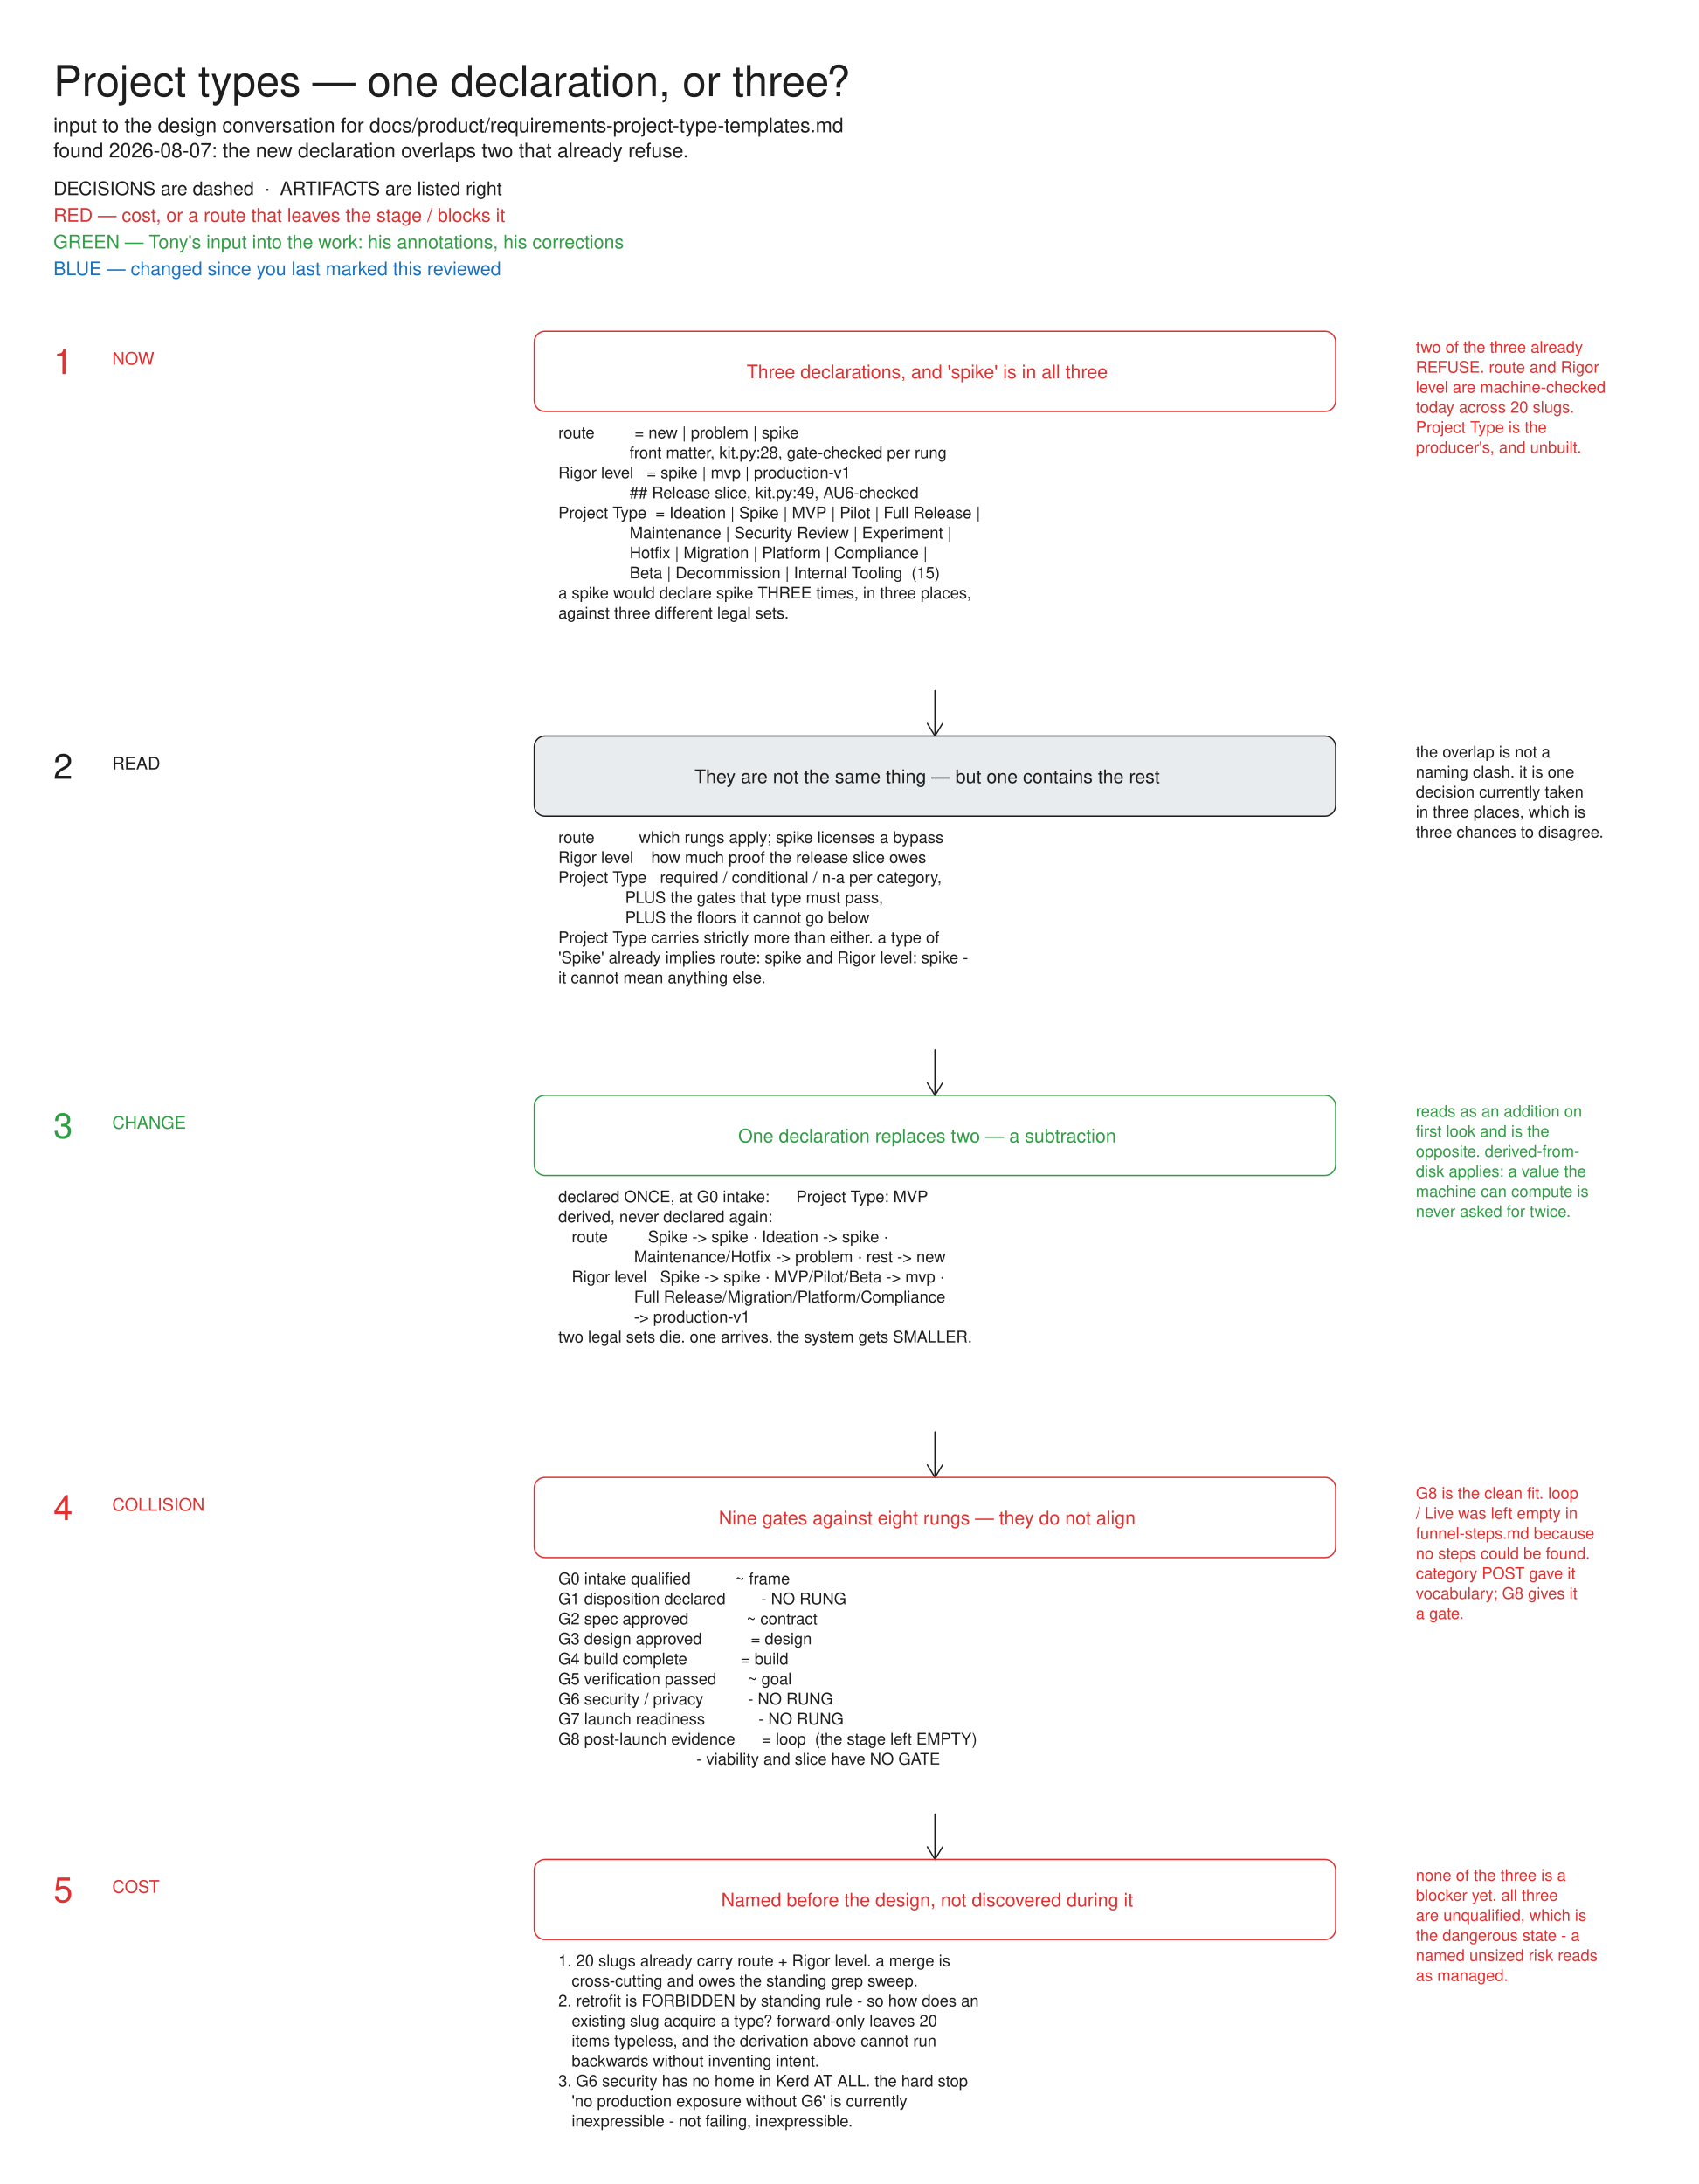
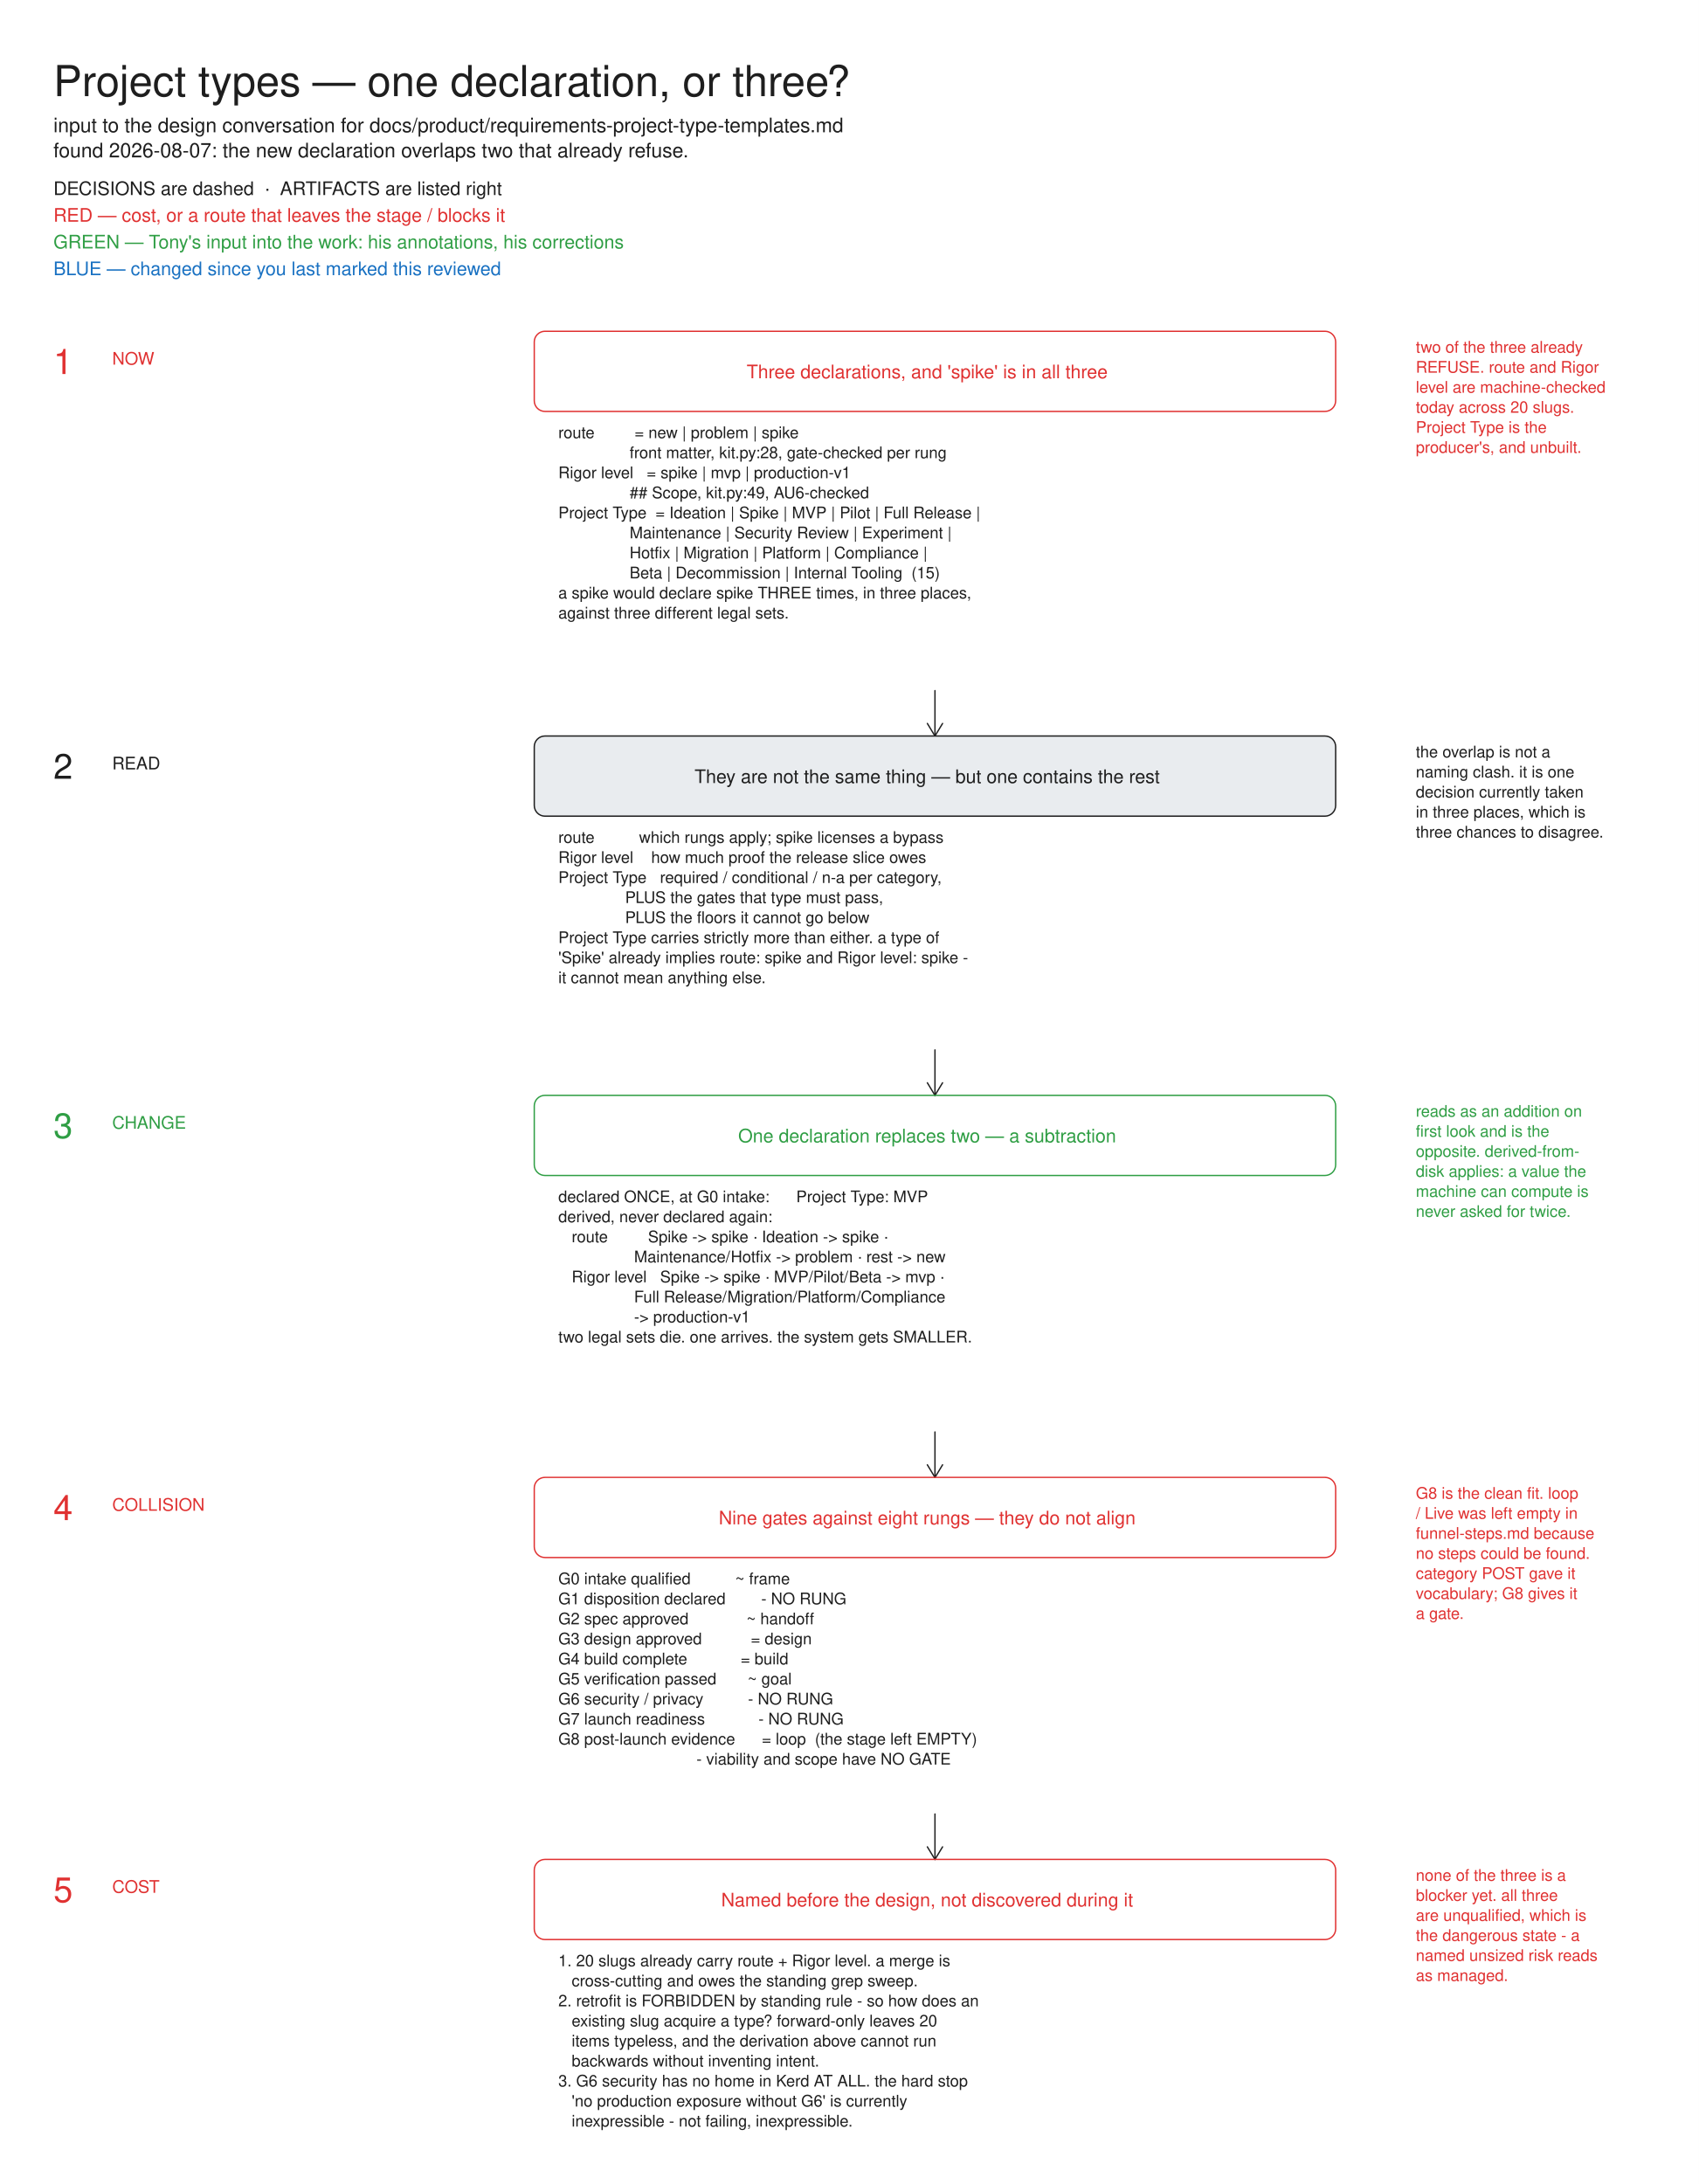
<svg xmlns="http://www.w3.org/2000/svg" width="1272" height="1635" viewBox="260 40 1272 1635">
  <rect x="260" y="40" width="1272" height="1635" fill="#ffffff" />
  <text x="300.0" y="112.0" font-family="Nunito,'Helvetica Neue',Helvetica,Arial,sans-serif" font-size="32" fill="#1e1e1e" text-anchor="start" xml:space="preserve">
    <tspan x="300.0" dy="0.0">Project types — one declaration, or three?</tspan>
  </text>
  <text x="300.0" y="139.0" font-family="Nunito,'Helvetica Neue',Helvetica,Arial,sans-serif" font-size="15" fill="#1e1e1e" text-anchor="start" xml:space="preserve">
    <tspan x="300.0" dy="0.0">input to the design conversation for docs/product/requirements-project-type-templates.md</tspan>
    <tspan x="300.0" dy="18.8">found 2026-08-07: the new declaration overlaps two that already refuse.</tspan>
  </text>
  <text x="300.0" y="186.0" font-family="Nunito,'Helvetica Neue',Helvetica,Arial,sans-serif" font-size="14" fill="#1e1e1e" text-anchor="start" xml:space="preserve">
    <tspan x="300.0" dy="0.0">DECISIONS are dashed  ·  ARTIFACTS are listed right</tspan>
  </text>
  <text x="300.0" y="206.0" font-family="Nunito,'Helvetica Neue',Helvetica,Arial,sans-serif" font-size="14" fill="#e03131" text-anchor="start" xml:space="preserve">
    <tspan x="300.0" dy="0.0">RED — cost, or a route that leaves the stage / blocks it</tspan>
  </text>
  <text x="300.0" y="226.0" font-family="Nunito,'Helvetica Neue',Helvetica,Arial,sans-serif" font-size="14" fill="#2f9e44" text-anchor="start" xml:space="preserve">
    <tspan x="300.0" dy="0.0">GREEN — Tony's input into the work: his annotations, his corrections</tspan>
  </text>
  <text x="300.0" y="246.0" font-family="Nunito,'Helvetica Neue',Helvetica,Arial,sans-serif" font-size="14" fill="#1971c2" text-anchor="start" xml:space="preserve">
    <tspan x="300.0" dy="0.0">BLUE — changed since you last marked this reviewed</tspan>
  </text>
  <text x="300.0" y="320.0" font-family="Nunito,'Helvetica Neue',Helvetica,Arial,sans-serif" font-size="26" fill="#e03131" text-anchor="start" xml:space="preserve">
    <tspan x="300.0" dy="0.0">1</tspan>
  </text>
  <text x="344.0" y="313.0" font-family="Nunito,'Helvetica Neue',Helvetica,Arial,sans-serif" font-size="13" fill="#e03131" text-anchor="start" xml:space="preserve">
    <tspan x="344.0" dy="0.0">NOW</tspan>
  </text>
  <rect x="660.0" y="288.0" width="600.0" height="60.0" rx="8" fill="none" stroke="#e03131" stroke-width="1" />
  <text x="960.0" y="323.2" font-family="Nunito,'Helvetica Neue',Helvetica,Arial,sans-serif" font-size="14" fill="#e03131" text-anchor="middle" xml:space="preserve">
    <tspan x="960.0" dy="0.0">Three declarations, and 'spike' is in all three</tspan>
  </text>
  <text x="678.0" y="368.0" font-family="Nunito,'Helvetica Neue',Helvetica,Arial,sans-serif" font-size="12" fill="#1e1e1e" text-anchor="start" xml:space="preserve">
    <tspan x="678.0" dy="0.0">route         = new | problem | spike</tspan>
    <tspan x="678.0" dy="15.0">                front matter, kit.py:28, gate-checked per rung</tspan>
    <tspan x="678.0" dy="15.0">Rigor level   = spike | mvp | production-v1</tspan>
-     <tspan x="678.0" dy="15.0">                ## Release slice, kit.py:49, AU6-checked</tspan>
+     <tspan x="678.0" dy="15.0">                ## Scope, kit.py:49, AU6-checked</tspan>
    <tspan x="678.0" dy="15.0">Project Type  = Ideation | Spike | MVP | Pilot | Full Release |</tspan>
    <tspan x="678.0" dy="15.0">                Maintenance | Security Review | Experiment |</tspan>
    <tspan x="678.0" dy="15.0">                Hotfix | Migration | Platform | Compliance |</tspan>
    <tspan x="678.0" dy="15.0">                Beta | Decommission | Internal Tooling  (15)</tspan>
    <tspan x="678.0" dy="15.0" />
    <tspan x="678.0" dy="15.0">a spike would declare spike THREE times, in three places,</tspan>
    <tspan x="678.0" dy="15.0">against three different legal sets.</tspan>
  </text>
  <text x="1320.0" y="304.0" font-family="Nunito,'Helvetica Neue',Helvetica,Arial,sans-serif" font-size="12" fill="#e03131" text-anchor="start" xml:space="preserve">
    <tspan x="1320.0" dy="0.0">two of the three already</tspan>
    <tspan x="1320.0" dy="15.0">REFUSE. route and Rigor</tspan>
    <tspan x="1320.0" dy="15.0">level are machine-checked</tspan>
    <tspan x="1320.0" dy="15.0">today across 20 slugs.</tspan>
    <tspan x="1320.0" dy="15.0">Project Type is the</tspan>
    <tspan x="1320.0" dy="15.0">producer's, and unbuilt.</tspan>
  </text>
  <polyline points="960.0,557.0 960.0,591.0" fill="none" stroke="#1e1e1e" stroke-width="1" stroke-linecap="round" stroke-linejoin="round" />
  <line x1="960.0" y1="591.0" x2="954.3" y2="581.6" stroke="#1e1e1e" stroke-width="1" stroke-linecap="round" />
  <line x1="960.0" y1="591.0" x2="965.7" y2="581.6" stroke="#1e1e1e" stroke-width="1" stroke-linecap="round" />
  <text x="300.0" y="623.0" font-family="Nunito,'Helvetica Neue',Helvetica,Arial,sans-serif" font-size="26" fill="#1e1e1e" text-anchor="start" xml:space="preserve">
    <tspan x="300.0" dy="0.0">2</tspan>
  </text>
  <text x="344.0" y="616.0" font-family="Nunito,'Helvetica Neue',Helvetica,Arial,sans-serif" font-size="13" fill="#1e1e1e" text-anchor="start" xml:space="preserve">
    <tspan x="344.0" dy="0.0">READ</tspan>
  </text>
  <rect x="660.0" y="591.0" width="600.0" height="60.0" rx="8" fill="#e9ecef" stroke="#1e1e1e" stroke-width="1" />
  <text x="960.0" y="626.2" font-family="Nunito,'Helvetica Neue',Helvetica,Arial,sans-serif" font-size="14" fill="#1e1e1e" text-anchor="middle" xml:space="preserve">
    <tspan x="960.0" dy="0.0">They are not the same thing — but one contains the rest</tspan>
  </text>
  <text x="678.0" y="671.0" font-family="Nunito,'Helvetica Neue',Helvetica,Arial,sans-serif" font-size="12" fill="#1e1e1e" text-anchor="start" xml:space="preserve">
    <tspan x="678.0" dy="0.0">route          which rungs apply; spike licenses a bypass</tspan>
    <tspan x="678.0" dy="15.0">Rigor level    how much proof the release slice owes</tspan>
    <tspan x="678.0" dy="15.0">Project Type   required / conditional / n-a per category,</tspan>
    <tspan x="678.0" dy="15.0">               PLUS the gates that type must pass,</tspan>
    <tspan x="678.0" dy="15.0">               PLUS the floors it cannot go below</tspan>
    <tspan x="678.0" dy="15.0" />
    <tspan x="678.0" dy="15.0">Project Type carries strictly more than either. a type of</tspan>
    <tspan x="678.0" dy="15.0">'Spike' already implies route: spike and Rigor level: spike -</tspan>
    <tspan x="678.0" dy="15.0">it cannot mean anything else.</tspan>
  </text>
  <text x="1320.0" y="607.0" font-family="Nunito,'Helvetica Neue',Helvetica,Arial,sans-serif" font-size="12" fill="#1e1e1e" text-anchor="start" xml:space="preserve">
    <tspan x="1320.0" dy="0.0">the overlap is not a</tspan>
    <tspan x="1320.0" dy="15.0">naming clash. it is one</tspan>
    <tspan x="1320.0" dy="15.0">decision currently taken</tspan>
    <tspan x="1320.0" dy="15.0">in three places, which is</tspan>
    <tspan x="1320.0" dy="15.0">three chances to disagree.</tspan>
  </text>
  <polyline points="960.0,826.0 960.0,860.0" fill="none" stroke="#1e1e1e" stroke-width="1" stroke-linecap="round" stroke-linejoin="round" />
  <line x1="960.0" y1="860.0" x2="954.3" y2="850.6" stroke="#1e1e1e" stroke-width="1" stroke-linecap="round" />
  <line x1="960.0" y1="860.0" x2="965.7" y2="850.6" stroke="#1e1e1e" stroke-width="1" stroke-linecap="round" />
  <text x="300.0" y="892.0" font-family="Nunito,'Helvetica Neue',Helvetica,Arial,sans-serif" font-size="26" fill="#2f9e44" text-anchor="start" xml:space="preserve">
    <tspan x="300.0" dy="0.0">3</tspan>
  </text>
  <text x="344.0" y="885.0" font-family="Nunito,'Helvetica Neue',Helvetica,Arial,sans-serif" font-size="13" fill="#2f9e44" text-anchor="start" xml:space="preserve">
    <tspan x="344.0" dy="0.0">CHANGE</tspan>
  </text>
  <rect x="660.0" y="860.0" width="600.0" height="60.0" rx="8" fill="none" stroke="#2f9e44" stroke-width="1" />
  <text x="960.0" y="895.2" font-family="Nunito,'Helvetica Neue',Helvetica,Arial,sans-serif" font-size="14" fill="#2f9e44" text-anchor="middle" xml:space="preserve">
    <tspan x="960.0" dy="0.0">One declaration replaces two — a subtraction</tspan>
  </text>
  <text x="678.0" y="940.0" font-family="Nunito,'Helvetica Neue',Helvetica,Arial,sans-serif" font-size="12" fill="#1e1e1e" text-anchor="start" xml:space="preserve">
    <tspan x="678.0" dy="0.0">declared ONCE, at G0 intake:      Project Type: MVP</tspan>
    <tspan x="678.0" dy="15.0" />
    <tspan x="678.0" dy="15.0">derived, never declared again:</tspan>
    <tspan x="678.0" dy="15.0">   route         Spike -&gt; spike · Ideation -&gt; spike ·</tspan>
    <tspan x="678.0" dy="15.0">                 Maintenance/Hotfix -&gt; problem · rest -&gt; new</tspan>
    <tspan x="678.0" dy="15.0">   Rigor level   Spike -&gt; spike · MVP/Pilot/Beta -&gt; mvp ·</tspan>
    <tspan x="678.0" dy="15.0">                 Full Release/Migration/Platform/Compliance</tspan>
    <tspan x="678.0" dy="15.0">                 -&gt; production-v1</tspan>
    <tspan x="678.0" dy="15.0" />
    <tspan x="678.0" dy="15.0">two legal sets die. one arrives. the system gets SMALLER.</tspan>
  </text>
  <text x="1320.0" y="876.0" font-family="Nunito,'Helvetica Neue',Helvetica,Arial,sans-serif" font-size="12" fill="#2f9e44" text-anchor="start" xml:space="preserve">
    <tspan x="1320.0" dy="0.0">reads as an addition on</tspan>
    <tspan x="1320.0" dy="15.0">first look and is the</tspan>
    <tspan x="1320.0" dy="15.0">opposite. derived-from-</tspan>
    <tspan x="1320.0" dy="15.0">disk applies: a value the</tspan>
    <tspan x="1320.0" dy="15.0">machine can compute is</tspan>
    <tspan x="1320.0" dy="15.0">never asked for twice.</tspan>
  </text>
  <polyline points="960.0,1112.0 960.0,1146.0" fill="none" stroke="#1e1e1e" stroke-width="1" stroke-linecap="round" stroke-linejoin="round" />
  <line x1="960.0" y1="1146.0" x2="954.3" y2="1136.6" stroke="#1e1e1e" stroke-width="1" stroke-linecap="round" />
  <line x1="960.0" y1="1146.0" x2="965.7" y2="1136.6" stroke="#1e1e1e" stroke-width="1" stroke-linecap="round" />
  <text x="300.0" y="1178.0" font-family="Nunito,'Helvetica Neue',Helvetica,Arial,sans-serif" font-size="26" fill="#e03131" text-anchor="start" xml:space="preserve">
    <tspan x="300.0" dy="0.0">4</tspan>
  </text>
  <text x="344.0" y="1171.0" font-family="Nunito,'Helvetica Neue',Helvetica,Arial,sans-serif" font-size="13" fill="#e03131" text-anchor="start" xml:space="preserve">
    <tspan x="344.0" dy="0.0">COLLISION</tspan>
  </text>
  <rect x="660.0" y="1146.0" width="600.0" height="60.0" rx="8" fill="none" stroke="#e03131" stroke-width="1" />
  <text x="960.0" y="1181.2" font-family="Nunito,'Helvetica Neue',Helvetica,Arial,sans-serif" font-size="14" fill="#e03131" text-anchor="middle" xml:space="preserve">
    <tspan x="960.0" dy="0.0">Nine gates against eight rungs — they do not align</tspan>
  </text>
  <text x="678.0" y="1226.0" font-family="Nunito,'Helvetica Neue',Helvetica,Arial,sans-serif" font-size="12" fill="#1e1e1e" text-anchor="start" xml:space="preserve">
    <tspan x="678.0" dy="0.0">G0 intake qualified          ~ frame</tspan>
    <tspan x="678.0" dy="15.0">G1 disposition declared        - NO RUNG</tspan>
-     <tspan x="678.0" dy="15.0">G2 spec approved             ~ contract</tspan>
+     <tspan x="678.0" dy="15.0">G2 spec approved             ~ handoff</tspan>
    <tspan x="678.0" dy="15.0">G3 design approved           = design</tspan>
    <tspan x="678.0" dy="15.0">G4 build complete            = build</tspan>
    <tspan x="678.0" dy="15.0">G5 verification passed       ~ goal</tspan>
    <tspan x="678.0" dy="15.0">G6 security / privacy          - NO RUNG</tspan>
    <tspan x="678.0" dy="15.0">G7 launch readiness            - NO RUNG</tspan>
    <tspan x="678.0" dy="15.0">G8 post-launch evidence      = loop  (the stage left EMPTY)</tspan>
-     <tspan x="678.0" dy="15.0">                               - viability and slice have NO GATE</tspan>
+     <tspan x="678.0" dy="15.0">                               - viability and scope have NO GATE</tspan>
  </text>
  <text x="1320.0" y="1162.0" font-family="Nunito,'Helvetica Neue',Helvetica,Arial,sans-serif" font-size="12" fill="#e03131" text-anchor="start" xml:space="preserve">
    <tspan x="1320.0" dy="0.0">G8 is the clean fit. loop</tspan>
    <tspan x="1320.0" dy="15.0">/ Live was left empty in</tspan>
    <tspan x="1320.0" dy="15.0">funnel-steps.md because</tspan>
    <tspan x="1320.0" dy="15.0">no steps could be found.</tspan>
    <tspan x="1320.0" dy="15.0">category POST gave it</tspan>
    <tspan x="1320.0" dy="15.0">vocabulary; G8 gives it</tspan>
    <tspan x="1320.0" dy="15.0">a gate.</tspan>
  </text>
  <polyline points="960.0,1398.0 960.0,1432.0" fill="none" stroke="#1e1e1e" stroke-width="1" stroke-linecap="round" stroke-linejoin="round" />
  <line x1="960.0" y1="1432.0" x2="954.3" y2="1422.6" stroke="#1e1e1e" stroke-width="1" stroke-linecap="round" />
  <line x1="960.0" y1="1432.0" x2="965.7" y2="1422.6" stroke="#1e1e1e" stroke-width="1" stroke-linecap="round" />
  <text x="300.0" y="1464.0" font-family="Nunito,'Helvetica Neue',Helvetica,Arial,sans-serif" font-size="26" fill="#e03131" text-anchor="start" xml:space="preserve">
    <tspan x="300.0" dy="0.0">5</tspan>
  </text>
  <text x="344.0" y="1457.0" font-family="Nunito,'Helvetica Neue',Helvetica,Arial,sans-serif" font-size="13" fill="#e03131" text-anchor="start" xml:space="preserve">
    <tspan x="344.0" dy="0.0">COST</tspan>
  </text>
  <rect x="660.0" y="1432.0" width="600.0" height="60.0" rx="8" fill="none" stroke="#e03131" stroke-width="1" />
  <text x="960.0" y="1467.2" font-family="Nunito,'Helvetica Neue',Helvetica,Arial,sans-serif" font-size="14" fill="#e03131" text-anchor="middle" xml:space="preserve">
    <tspan x="960.0" dy="0.0">Named before the design, not discovered during it</tspan>
  </text>
  <text x="678.0" y="1512.0" font-family="Nunito,'Helvetica Neue',Helvetica,Arial,sans-serif" font-size="12" fill="#1e1e1e" text-anchor="start" xml:space="preserve">
    <tspan x="678.0" dy="0.0">1. 20 slugs already carry route + Rigor level. a merge is</tspan>
    <tspan x="678.0" dy="15.0">   cross-cutting and owes the standing grep sweep.</tspan>
    <tspan x="678.0" dy="15.0">2. retrofit is FORBIDDEN by standing rule - so how does an</tspan>
    <tspan x="678.0" dy="15.0">   existing slug acquire a type? forward-only leaves 20</tspan>
    <tspan x="678.0" dy="15.0">   items typeless, and the derivation above cannot run</tspan>
    <tspan x="678.0" dy="15.0">   backwards without inventing intent.</tspan>
    <tspan x="678.0" dy="15.0">3. G6 security has no home in Kerd AT ALL. the hard stop</tspan>
    <tspan x="678.0" dy="15.0">   'no production exposure without G6' is currently</tspan>
    <tspan x="678.0" dy="15.0">   inexpressible - not failing, inexpressible.</tspan>
  </text>
  <text x="1320.0" y="1448.0" font-family="Nunito,'Helvetica Neue',Helvetica,Arial,sans-serif" font-size="12" fill="#e03131" text-anchor="start" xml:space="preserve">
    <tspan x="1320.0" dy="0.0">none of the three is a</tspan>
    <tspan x="1320.0" dy="15.0">blocker yet. all three</tspan>
    <tspan x="1320.0" dy="15.0">are unqualified, which is</tspan>
    <tspan x="1320.0" dy="15.0">the dangerous state - a</tspan>
    <tspan x="1320.0" dy="15.0">named unsized risk reads</tspan>
    <tspan x="1320.0" dy="15.0">as managed.</tspan>
  </text>
</svg>
